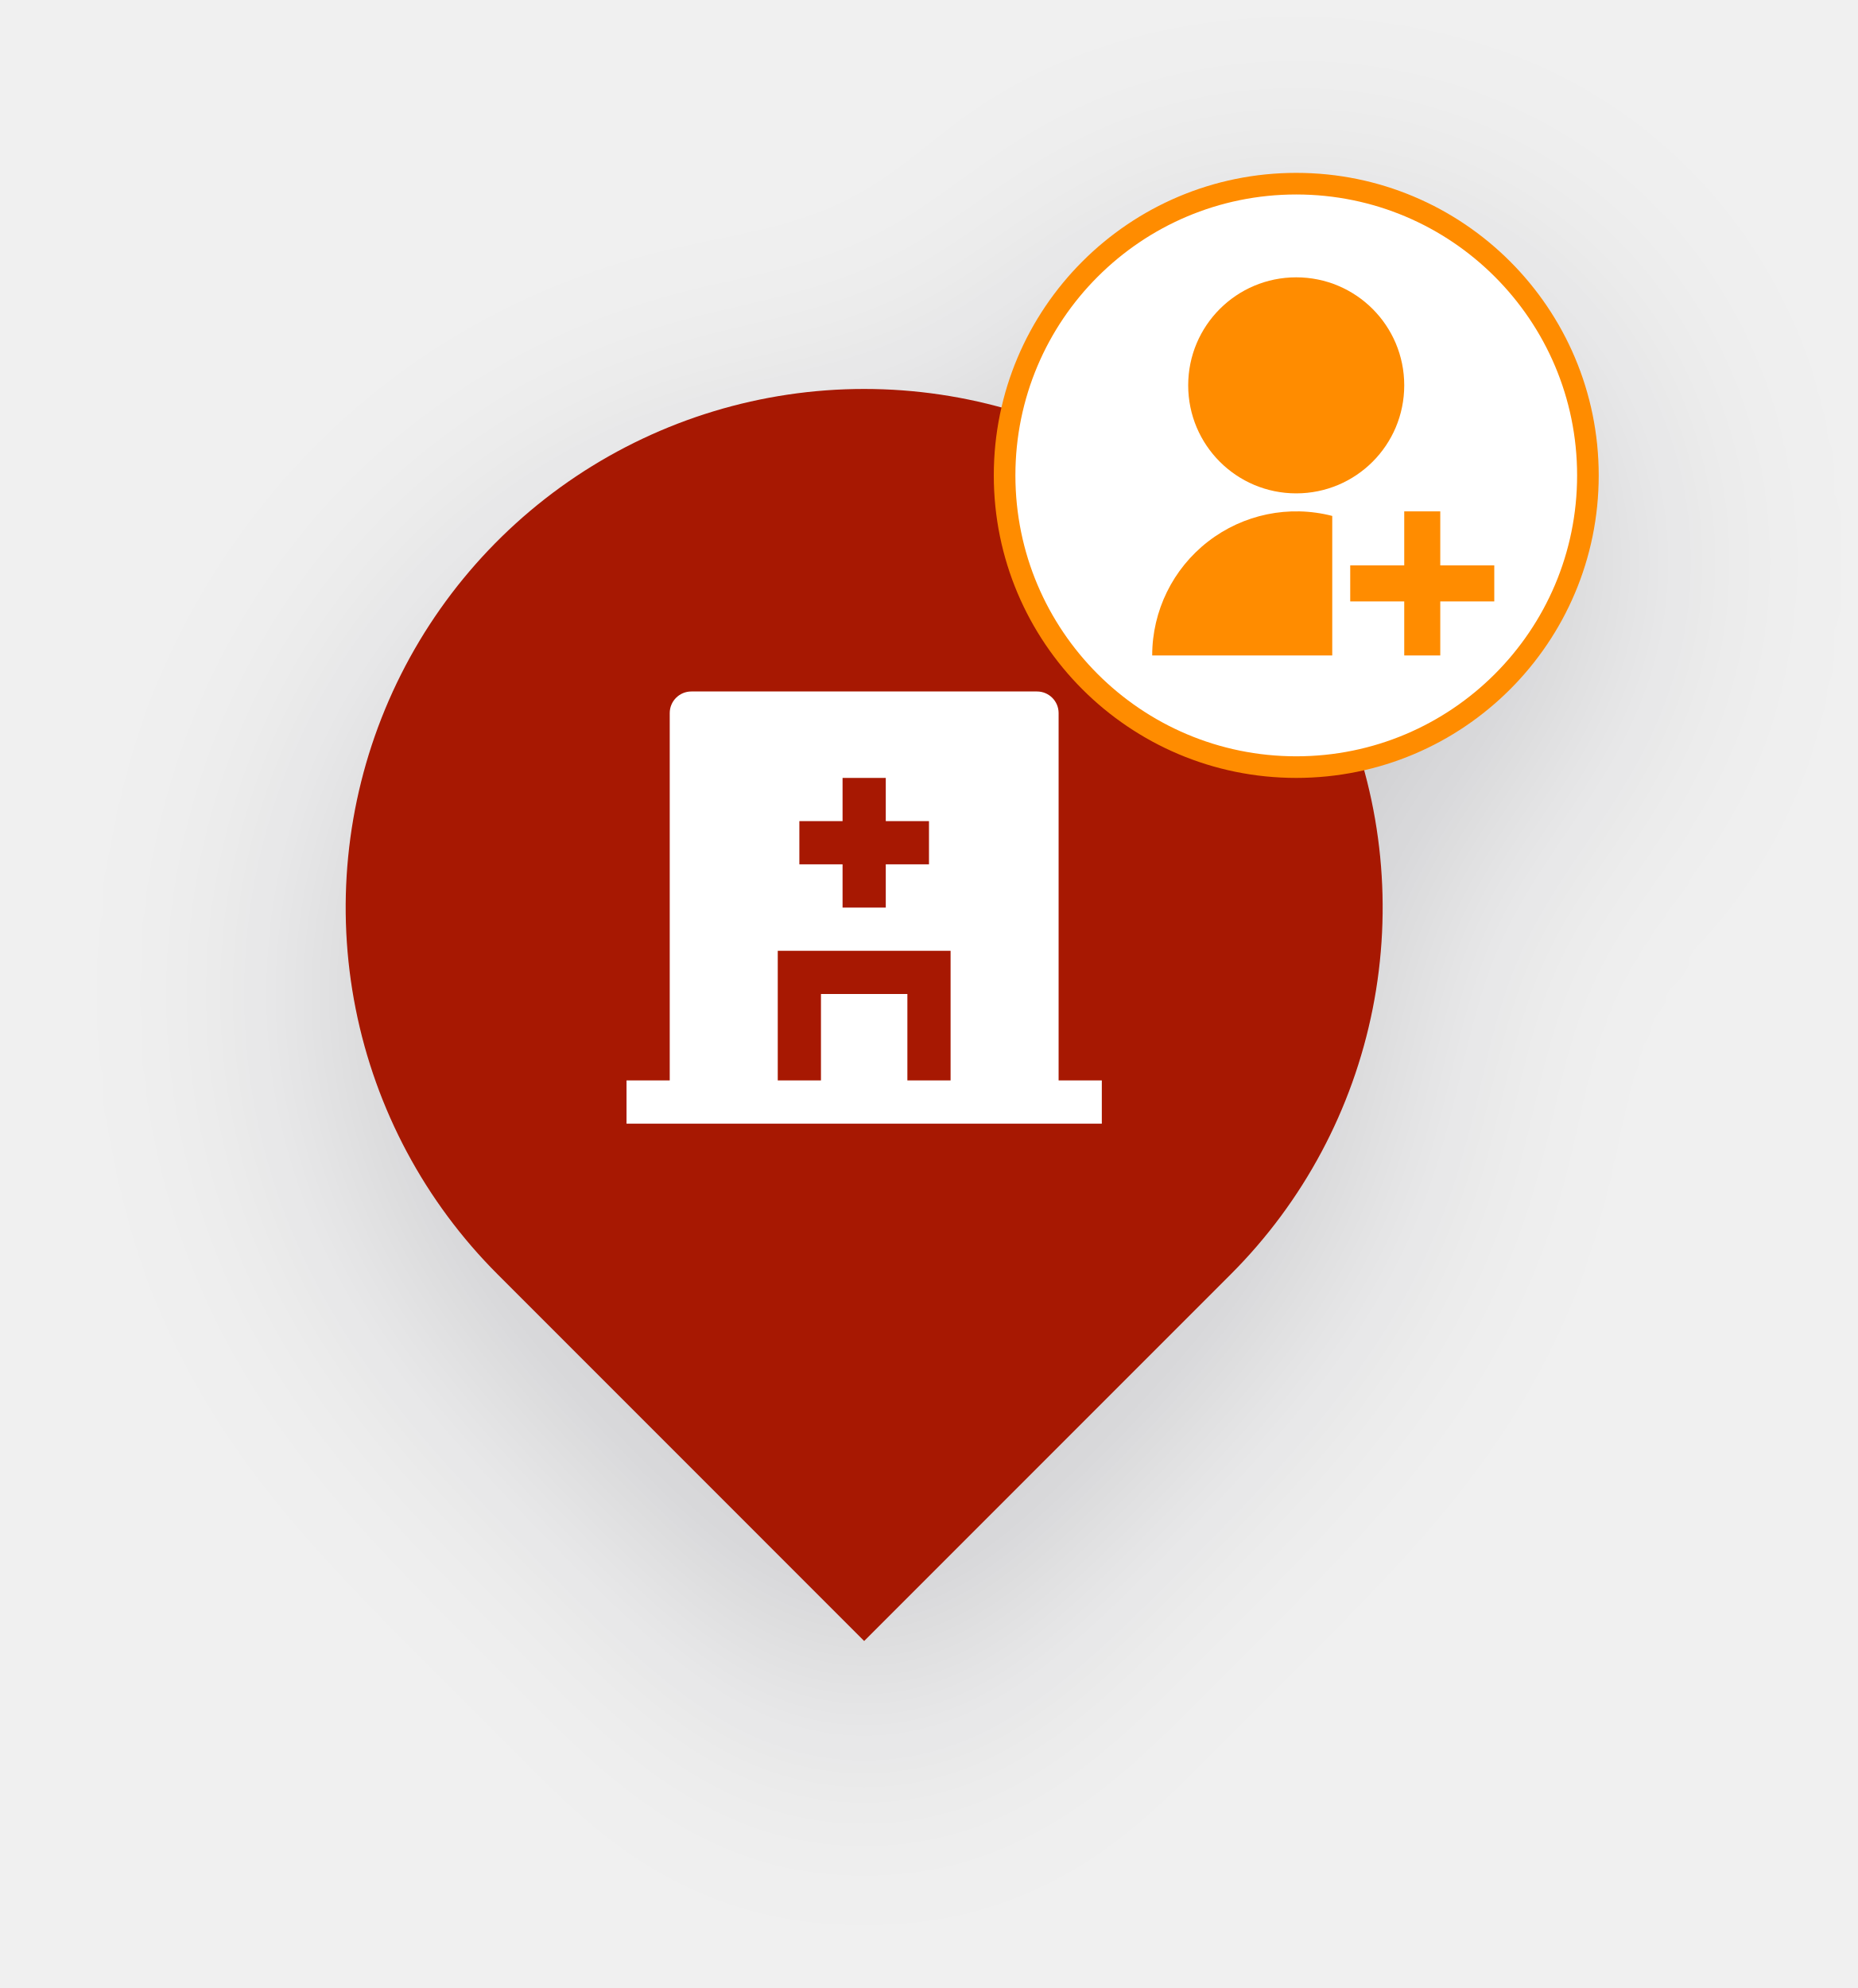
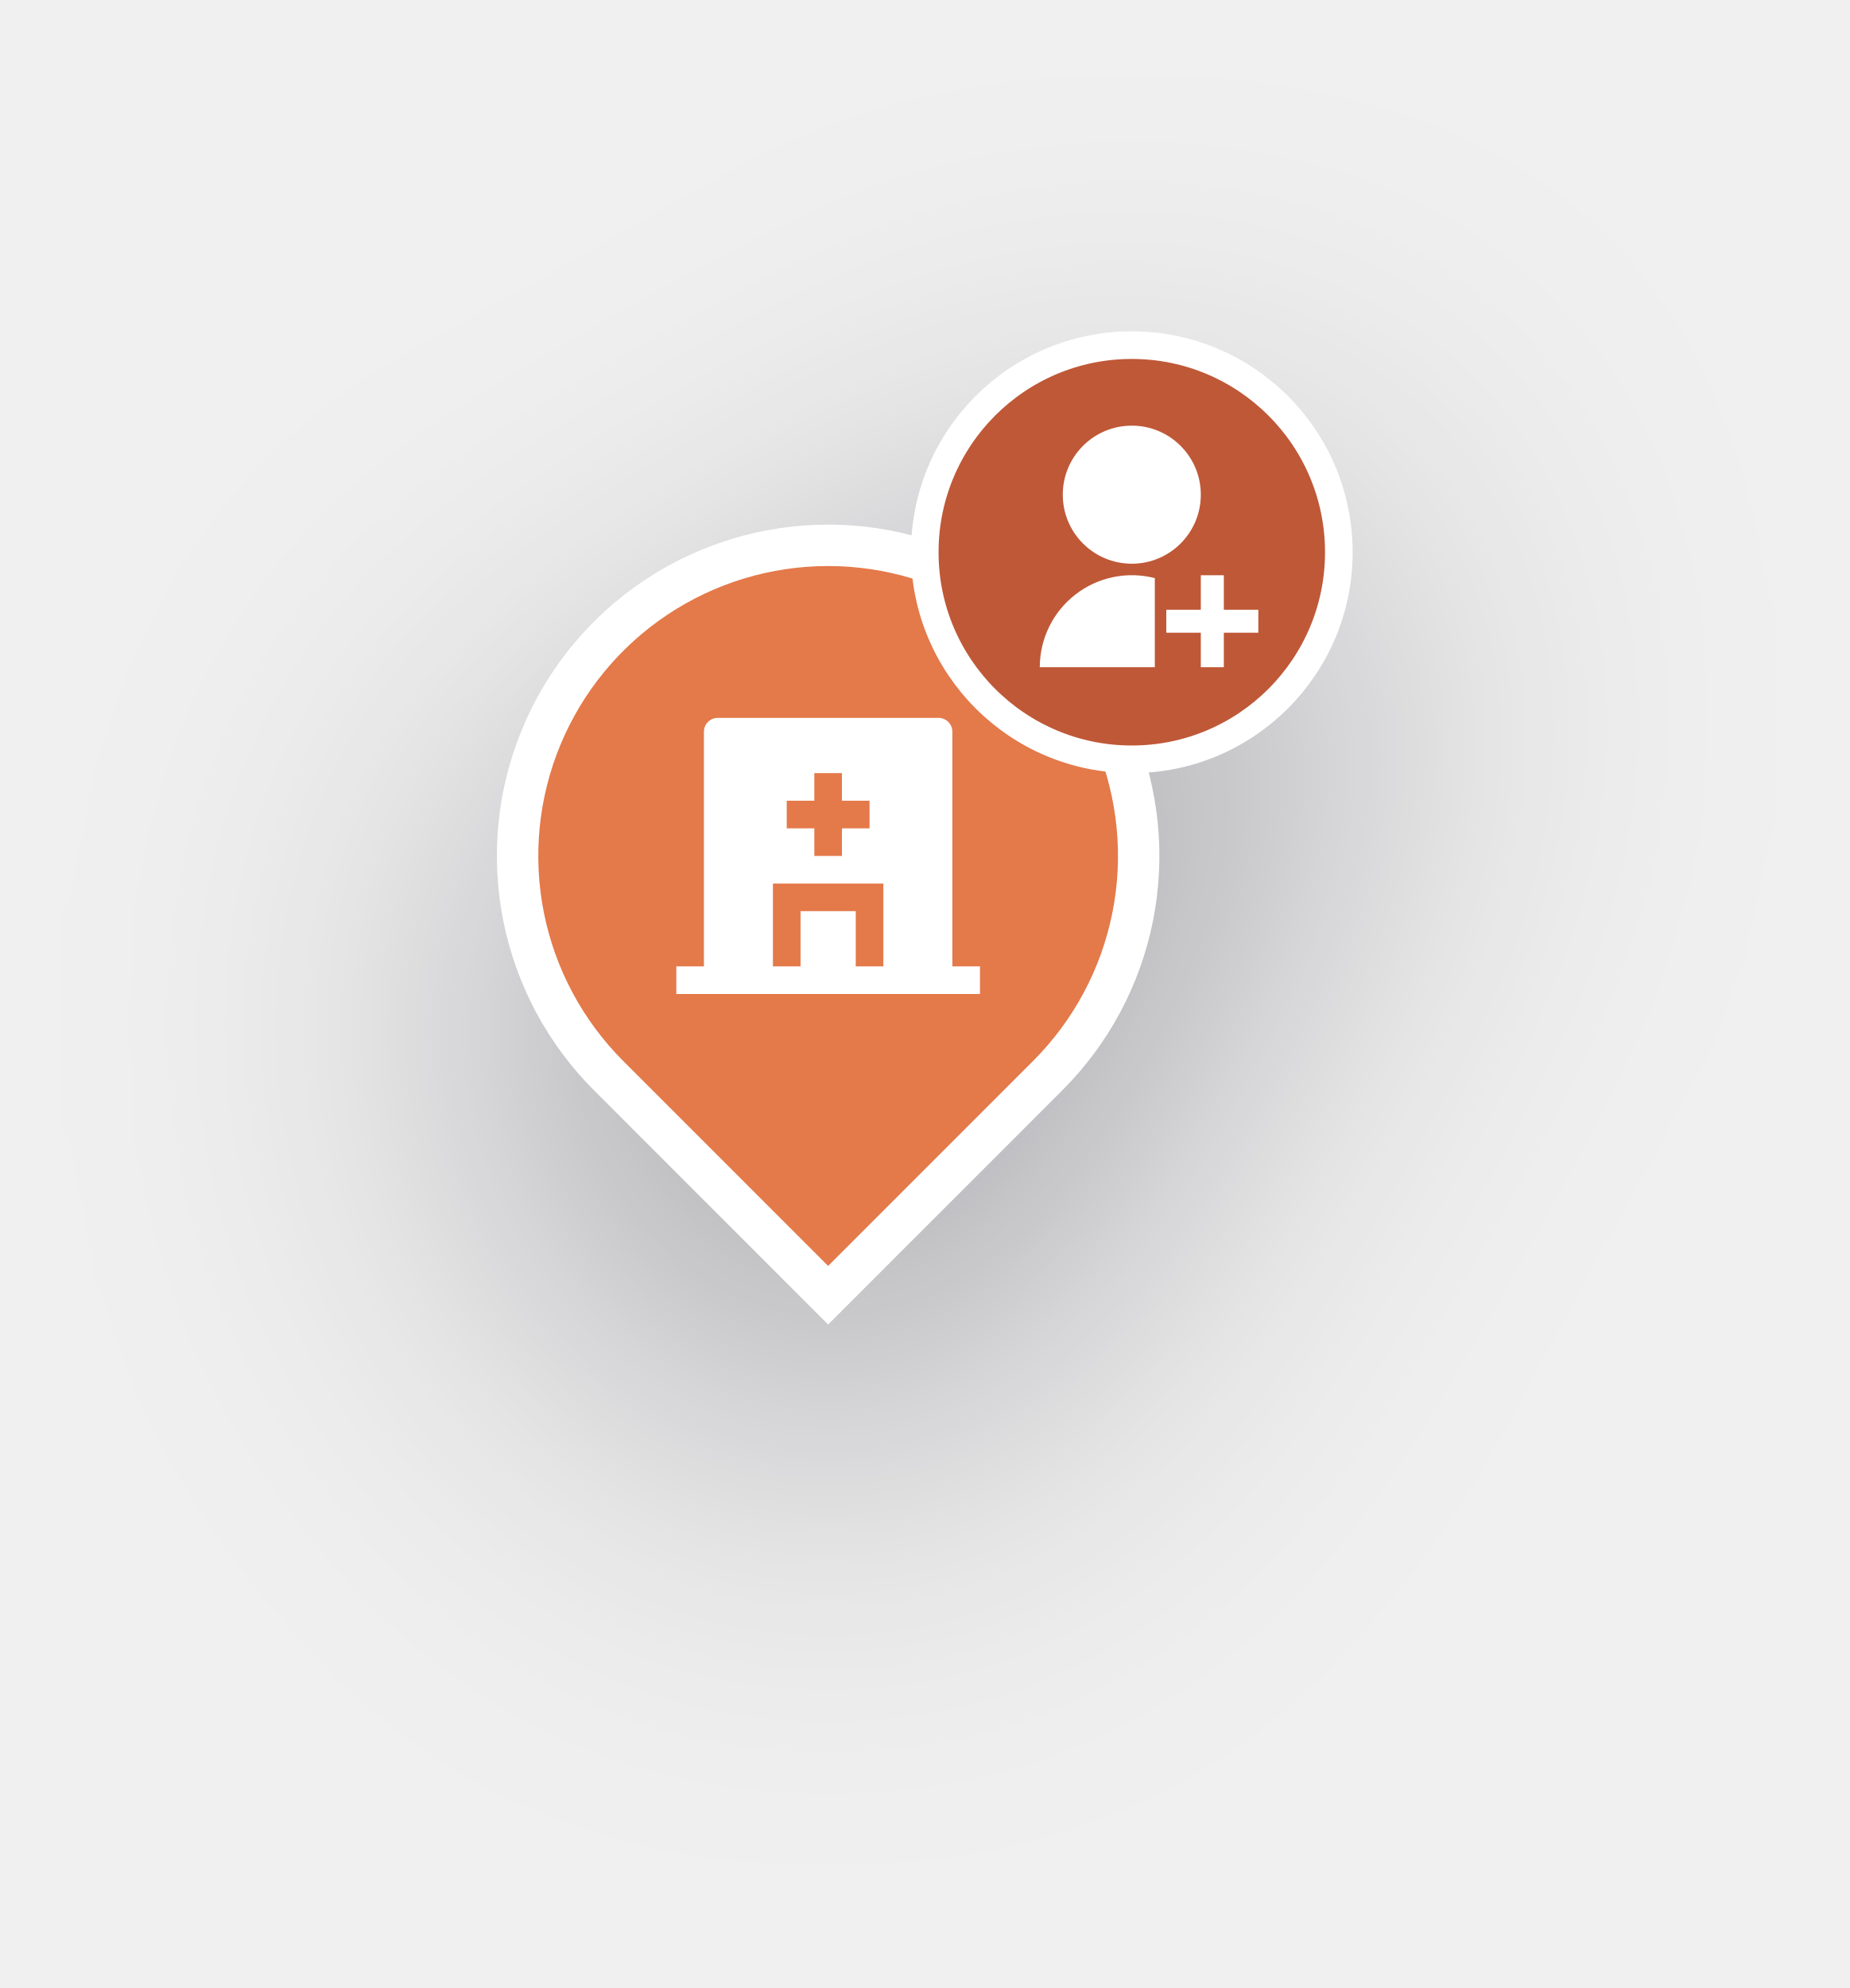
- <svg xmlns="http://www.w3.org/2000/svg" width="43" height="46" viewBox="0 0 43 46" fill="none">
-   <g filter="url(#filter0_d_1454_49801)">
-     <path d="M28.485 29.485L20 37.971L11.515 29.485C9.836 27.807 8.694 25.669 8.231 23.341C7.768 21.013 8.005 18.601 8.913 16.408C9.822 14.215 11.36 12.341 13.333 11.022C15.307 9.704 17.627 9 20 9C22.373 9 24.693 9.704 26.667 11.022C28.64 12.341 30.178 14.215 31.087 16.408C31.995 18.601 32.232 21.013 31.769 23.341C31.306 25.669 30.164 27.807 28.485 29.485V29.485ZM20 23.667C20.707 23.667 21.386 23.386 21.886 22.886C22.386 22.385 22.667 21.707 22.667 21C22.667 20.293 22.386 19.614 21.886 19.114C21.386 18.614 20.707 18.333 20 18.333C19.293 18.333 18.614 18.614 18.114 19.114C17.614 19.614 17.333 20.293 17.333 21C17.333 21.707 17.614 22.385 18.114 22.886C18.614 23.386 19.293 23.667 20 23.667Z" fill="#A71802" />
-     <rect x="16" y="17.333" width="9" height="7" fill="#A71802" />
-     <rect x="23.25" y="4.25" width="13.5" height="13.5" rx="6.75" fill="white" />
-     <rect x="23.25" y="4.25" width="13.5" height="13.5" rx="6.75" stroke="#FF8C00" stroke-width="0.5" />
-     <path fill-rule="evenodd" clip-rule="evenodd" d="M30.833 11.938V15.166H26.666C26.666 14.135 27.143 13.162 27.958 12.531C28.773 11.899 29.834 11.68 30.833 11.938ZM29.999 11.416C28.618 11.416 27.499 10.298 27.499 8.916C27.499 7.535 28.618 6.417 29.999 6.417C31.381 6.417 32.499 7.535 32.499 8.916C32.499 10.298 31.381 11.416 29.999 11.416ZM32.499 13.083V11.833H33.333V13.083H34.583V13.916H33.333V15.166H32.499V13.916H31.249V13.083H32.499Z" fill="#FF8C00" />
+ <svg xmlns="http://www.w3.org/2000/svg" width="67" height="72" viewBox="0 0 67 72" fill="none">
+   <g filter="url(#filter0_d_2345_12414)">
+     <path d="M37.955 38.955L30 46.91L22.045 38.955C20.472 37.382 19.4 35.377 18.966 33.195C18.532 31.012 18.755 28.75 19.606 26.695C20.458 24.639 21.9 22.882 23.75 21.646C25.6 20.41 27.775 19.75 30 19.75C32.225 19.75 34.4 20.41 36.25 21.646C38.1 22.882 39.542 24.639 40.394 26.695C41.245 28.75 41.468 31.012 41.034 33.195C40.6 35.377 39.528 37.382 37.955 38.955ZM30 34.417C30.906 34.417 31.775 34.057 32.416 33.416C33.057 32.775 33.417 31.906 33.417 31C33.417 30.094 33.057 29.225 32.416 28.584C31.775 27.943 30.906 27.583 30 27.583C29.094 27.583 28.225 27.943 27.584 28.584C26.943 29.225 26.583 30.094 26.583 31C26.583 31.906 26.943 32.775 27.584 33.416C28.225 34.057 29.094 34.417 30 34.417Z" fill="#E4794A" stroke="white" stroke-width="1.5" />
+     <rect x="24" y="26" width="12" height="12" fill="#E4794A" />
+     <rect x="33.5" y="12.5" width="15" height="15" rx="7.5" fill="#BF5837" />
+     <rect x="33.5" y="12.5" width="15" height="15" rx="7.5" stroke="white" />
+     <path fill-rule="evenodd" clip-rule="evenodd" d="M41.834 20.938V24.166H37.667C37.667 23.135 38.144 22.162 38.959 21.531C39.774 20.899 40.835 20.68 41.834 20.938ZM41 20.416C39.619 20.416 38.5 19.298 38.5 17.916C38.5 16.535 39.619 15.416 41 15.416C42.382 15.416 43.5 16.535 43.5 17.916C43.5 19.298 42.382 20.416 41 20.416ZM43.5 22.083V20.833H44.334V22.083H45.584V22.916H44.334V24.166H43.5V22.916H42.25V22.083H43.5Z" fill="white" />
  </g>
-   <path fill-rule="evenodd" clip-rule="evenodd" d="M24 16C24.276 16 24.5 16.224 24.5 16.5V25H25.5V26H14.5V25H15.5V16.5C15.5 16.224 15.724 16 16 16H24ZM22 22H18V25H19V23H21V25H22V22ZM20.5 18H19.5V19H18.5V20H19.5V21H20.5V20H21.5V19H20.5V18Z" fill="white" />
+   <path fill-rule="evenodd" clip-rule="evenodd" d="M34 26C34.276 26 34.5 26.224 34.5 26.5V35H35.5V36H24.5V35H25.5V26.5C25.5 26.224 25.724 26 26 26H34ZM32 32H28V35H29V33H31V35H32V32ZM30.5 28H29.5V29H28.5V30H29.5V31H30.5V30H31.5V29H30.5V28Z" fill="white" />
  <defs>
-     <filter id="filter0_d_1454_49801" x="-6" y="-1" width="52" height="52" filterUnits="userSpaceOnUse" color-interpolation-filters="sRGB">
+     <filter id="filter0_d_2345_12414" x="-8" y="-1" width="78" height="78" filterUnits="userSpaceOnUse" color-interpolation-filters="sRGB">
      <feFlood flood-opacity="0" result="BackgroundImageFix" />
      <feColorMatrix in="SourceAlpha" type="matrix" values="0 0 0 0 0 0 0 0 0 0 0 0 0 0 0 0 0 0 127 0" result="hardAlpha" />
-       <feOffset dy="2" />
-       <feGaussianBlur stdDeviation="3" />
-       <feColorMatrix type="matrix" values="0 0 0 0 0 0 0 0 0 0 0 0 0 0 0.071 0 0 0 0.16 0" />
-       <feBlend mode="normal" in2="BackgroundImageFix" result="effect1_dropShadow_1454_49801" />
-       <feBlend mode="normal" in="SourceGraphic" in2="effect1_dropShadow_1454_49801" result="shape" />
+       <feOffset dy="6" />
+       <feGaussianBlur stdDeviation="9" />
+       <feColorMatrix type="matrix" values="0 0 0 0 0 0 0 0 0 0 0 0 0 0 0.071 0 0 0 0.32 0" />
+       <feBlend mode="normal" in2="BackgroundImageFix" result="effect1_dropShadow_2345_12414" />
+       <feBlend mode="normal" in="SourceGraphic" in2="effect1_dropShadow_2345_12414" result="shape" />
    </filter>
  </defs>
</svg>
